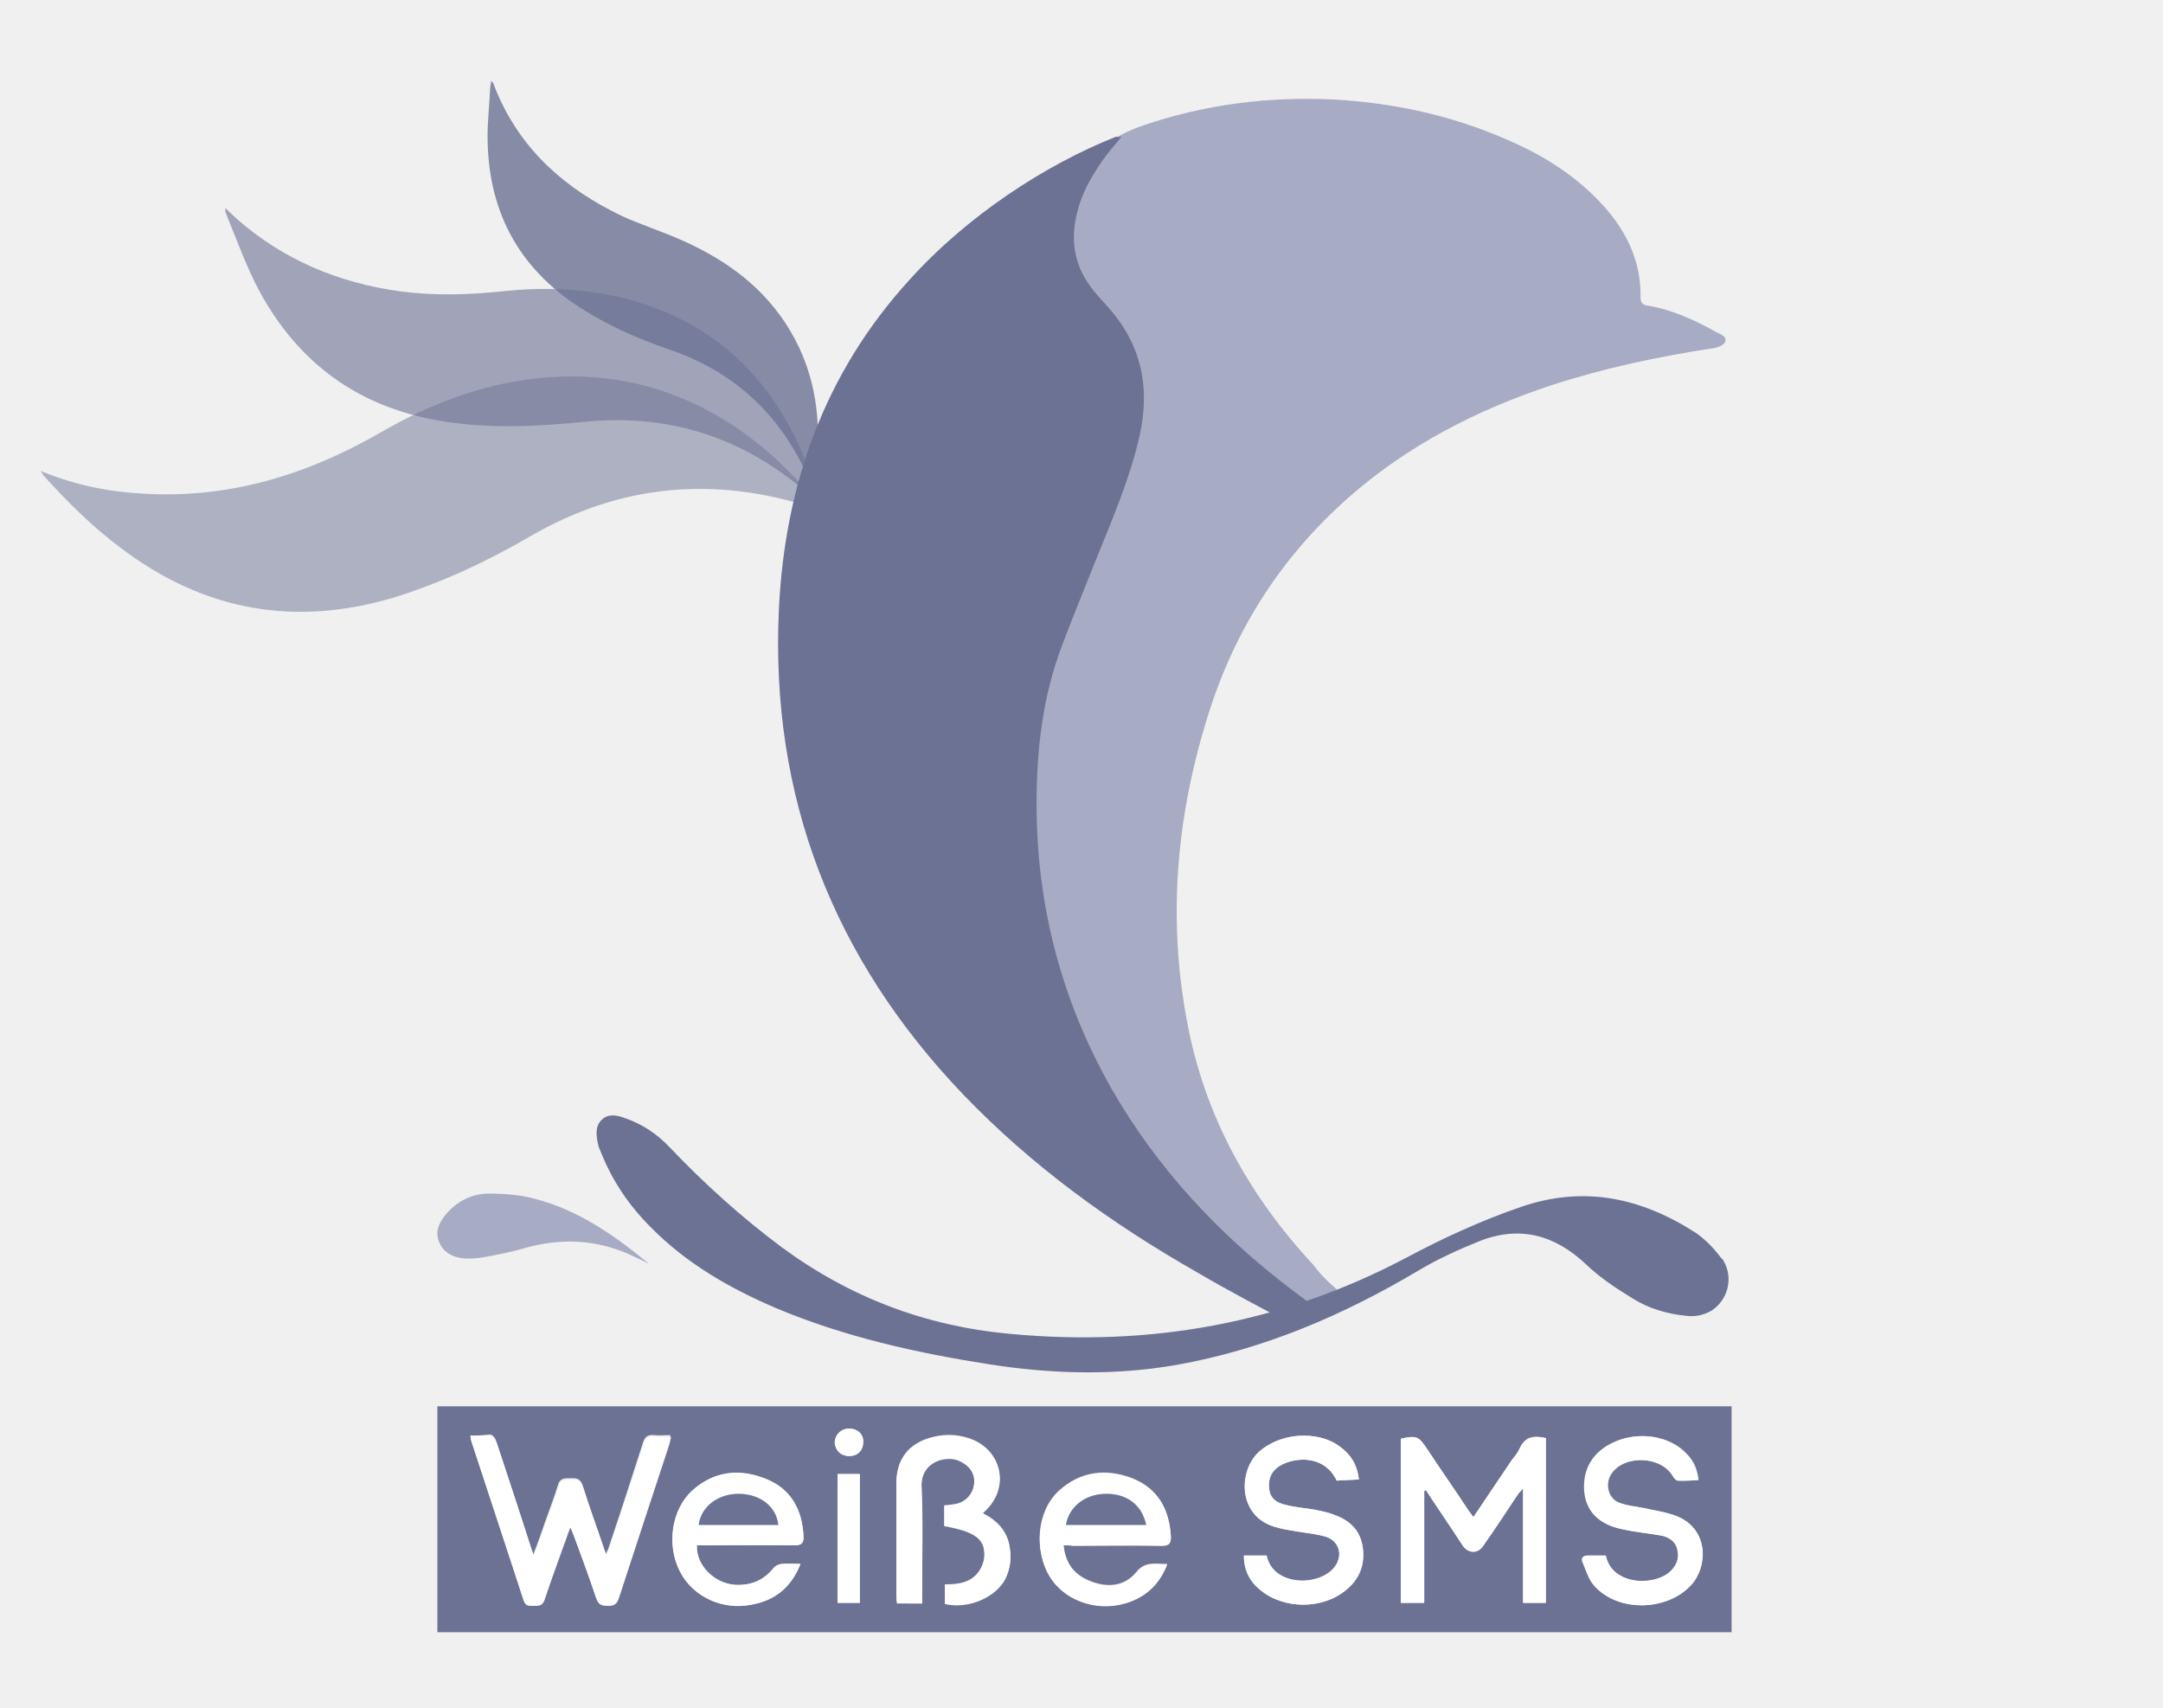
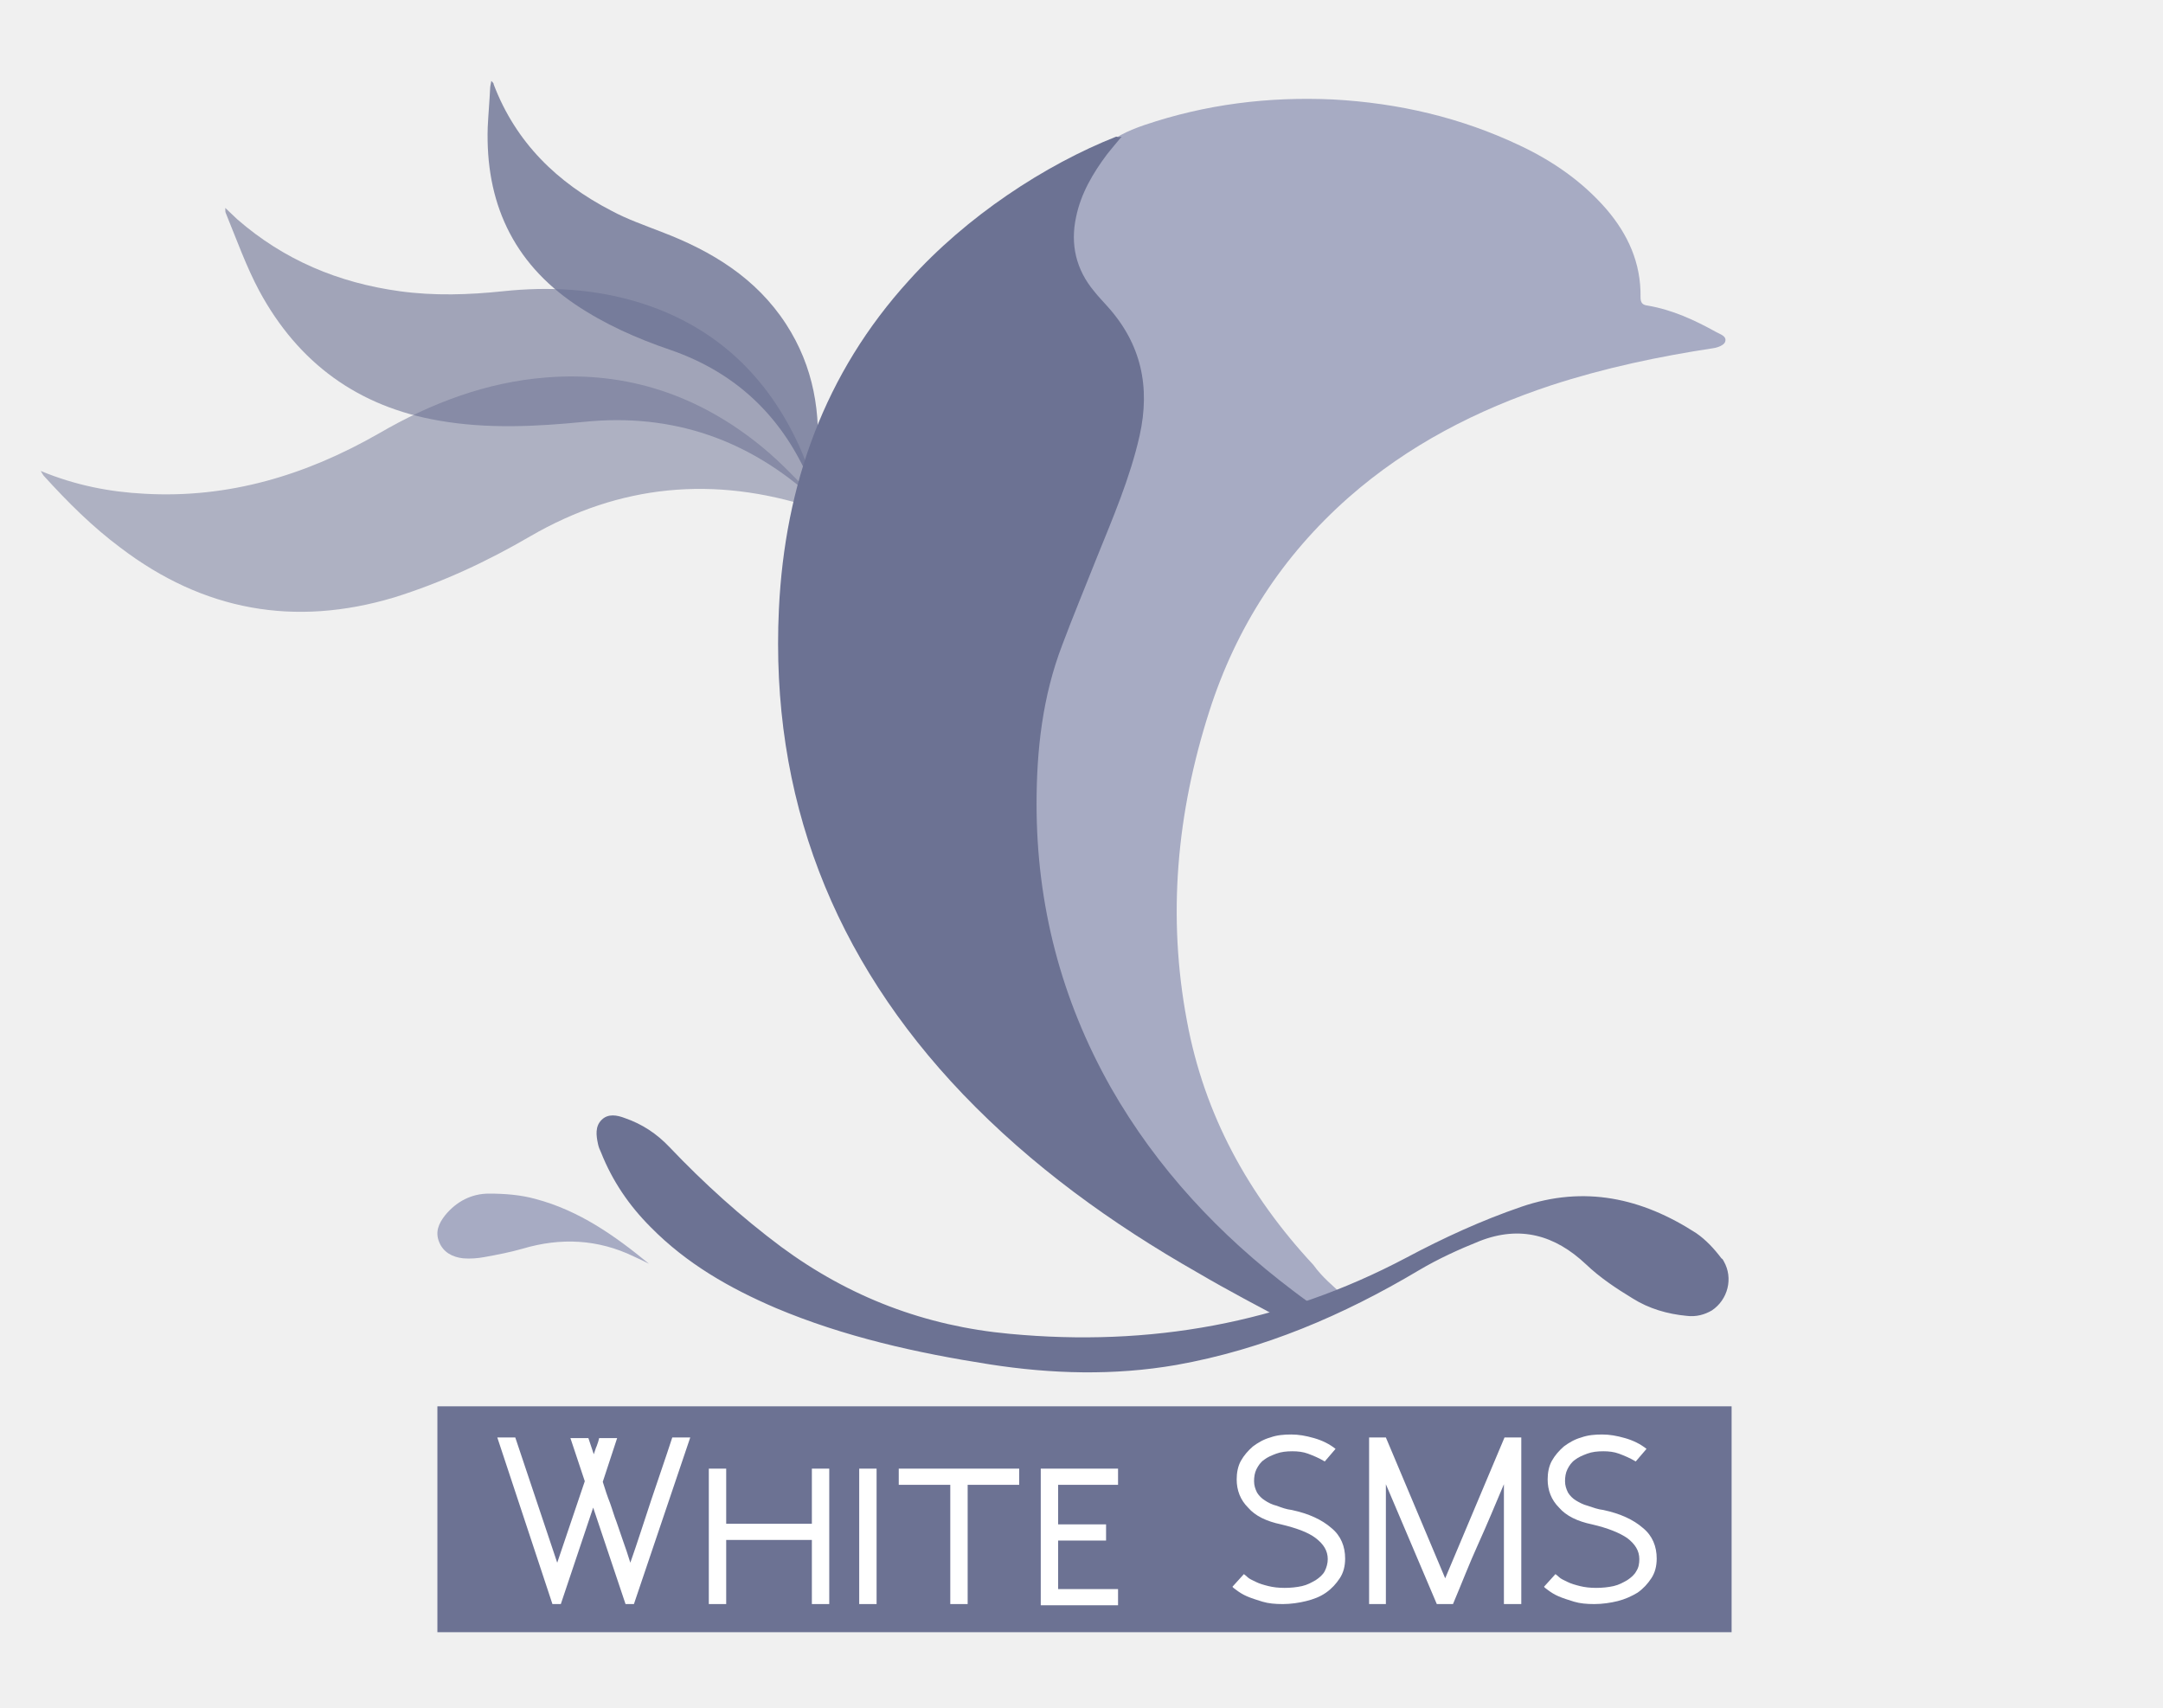
- <svg xmlns="http://www.w3.org/2000/svg" version="1.1" id="Layer_1" x="0px" y="0px" viewBox="0 0 361 285">
+ <svg xmlns="http://www.w3.org/2000/svg" version="1.1" id="Layer_1" x="0px" y="0px" viewBox="0 0 361 285" style="enable-background:new 0 0 361 285;" xml:space="preserve">
  <style type="text/css">
	.st0{fill:#6C7293;}
- 	.st1{fill:#FFFFFF;}
- 	.st2{opacity:0.5;fill:#6C7293; animation:bal 3s linear infinite;}
- 	.st3{opacity:0.6;fill:#6C7293;}
- 	.st4{opacity:0.8;fill:#6C7293;}
- 	.st5{fill:#A7ABC3;}
- 
+ 	.st1{opacity:0.5;fill:#6C7293;enable-background:new    ;}
+ 	.st2{opacity:0.6;fill:#6C7293;enable-background:new    ;}
+ 	.st3{opacity:0.8;fill:#6C7293;enable-background:new    ;}
+ 	.st4{fill:#A7ABC3;}
+ 	.st5{fill:#FFFFFF;}
</style>
  <g>
-     <path class="st0" d="M73,272.4c0-12.6,0-25.1,0-37.7c72,0,143.9,0,216,0c0,12.5,0,25.1,0,37.7C217.1,272.4,145.1,272.4,73,272.4z    M78.5,239.6c0.1,0.4,0.1,0.6,0.1,0.7c2.9,8.8,5.9,17.6,8.7,26.5c0.3,1,0.9,0.9,1.6,0.9c0.8,0,1.5,0.2,1.9-1   c1.1-3.4,2.4-6.8,3.6-10.2c0.2-0.5,0.4-1.1,0.7-1.9c0.2,0.6,0.4,0.9,0.5,1.2c1.3,3.5,2.6,7,3.8,10.6c0.4,1.2,1.1,1.2,2.1,1.3   c1,0,1.4-0.4,1.7-1.3c2.8-8.5,5.6-17,8.4-25.6c0.1-0.4,0.2-0.7,0.3-1.3c-1,0-1.9,0.1-2.7,0c-1.1-0.1-1.6,0.3-1.9,1.3   c-1.9,5.9-3.8,11.8-5.8,17.7c-0.1,0.2-0.2,0.4-0.4,0.8c-1.4-4-2.8-7.7-3.9-11.5c-0.4-1.2-1.2-1.1-2.1-1.1c-0.9,0-1.7,0-2,1.2   c-0.6,2-1.4,4-2.1,6c-0.6,1.8-1.2,3.5-2,5.5c-0.3-0.8-0.5-1.3-0.6-1.8c-1.9-5.7-3.7-11.4-5.6-17.1c-0.1-0.5-0.6-1.1-1-1.1   C80.8,239.5,79.7,239.6,78.5,239.6z M237.7,248.8c0.1,0,0.2,0,0.3-0.1c2,3.1,4.1,6.1,6.1,9.2c1,1.4,2.6,1.5,3.5,0   c1.9-2.9,3.8-5.8,5.8-8.6c0.1-0.2,0.4-0.4,0.8-0.9c0,6.6,0,12.8,0,19.1c1.3,0,2.5,0,3.8,0c0-9.2,0-18.4,0-27.5   c-2-0.5-3.5-0.3-4.4,1.8c-0.3,0.7-0.8,1.3-1.3,1.9c-2.1,3.1-4.2,6.2-6.4,9.5c-0.3-0.4-0.6-0.8-0.8-1.1c-2.3-3.5-4.7-6.9-7-10.4   c-1.4-2-1.7-2.2-4.3-1.6c0,9.2,0,18.3,0,27.4c1.3,0,2.6,0,3.9,0C237.7,261.2,237.7,255,237.7,248.8z M153.9,267.6   c0-0.6,0-1.1,0-1.6c0-6,0.2-12.1-0.1-18.1c-0.1-3.7,3.5-5.2,6-4.3c1.9,0.6,2.9,2,2.8,3.8c-0.1,1.8-1.4,3.3-3.2,3.6   c-0.6,0.1-1.2,0.2-1.8,0.2c0,1.2,0,2.3,0,3.4c5,0.9,6.7,2.1,6.7,4.9c0,0.9-0.4,2-0.9,2.7c-1.4,2-3.6,2.2-5.7,2.2c0,1.2,0,2.2,0,3.2   c3.9,0.9,8.5-1,10.1-4.2c0.9-1.7,1-3.5,0.7-5.3c-0.4-2.6-2.1-4.4-4.5-5.6c0.3-0.3,0.5-0.5,0.7-0.7c3.5-3.6,2.6-9.2-2-11.4   c-2.2-1-4.6-1.2-7-0.6c-4,1-6.1,3.6-6.1,7.8c0,6.1,0,12.3,0,18.4c0,0.5,0,1,0.1,1.5C151.1,267.6,152.4,267.6,153.9,267.6z    M268,259.6c-1,0-2,0-2.9,0c-0.8,0-1.2,0.3-0.9,1.1c0.6,1.4,1,3,2,4c3.9,4.4,12.1,4.2,16.1-0.2c2.8-3.1,2.9-9.4-2.5-11.5   c-1.7-0.6-3.6-0.9-5.3-1.3c-1.4-0.3-2.9-0.4-4.2-0.9c-1.9-0.7-2.5-3.2-1.3-4.9c2.2-3.2,8.5-2.9,10.3,0.5c0.2,0.3,0.5,0.7,0.8,0.7   c1.1,0,2.2-0.1,3.4-0.1c-0.2-1.8-0.8-3.2-2-4.4c-2.8-3-8-3.8-12.1-1.9c-3.5,1.6-5.2,4.5-4.9,8.2c0.3,3.4,2.4,5.5,6.3,6.3   c2.2,0.5,4.5,0.7,6.7,1.1c1.2,0.2,2.2,0.8,2.5,2.2c0.3,1.4-0.1,2.6-1,3.6C276.2,264.8,269,264.6,268,259.6z M207.6,259.6   c0,2.5,1,4.3,2.8,5.8c3.9,3.2,10.3,3.2,14.2,0c2.4-1.9,3.3-4.4,2.8-7.4c-0.5-2.9-2.4-4.4-5-5.3c-0.9-0.3-1.8-0.5-2.7-0.7   c-1.6-0.3-3.3-0.4-4.9-0.8c-2-0.4-2.9-1.4-3-2.9c-0.1-1.8,0.6-3.1,2.4-4c2.7-1.2,7-1.2,8.9,2.8c1.2-0.1,2.4-0.1,3.7-0.2   c-0.3-2.5-1.4-4.2-3.2-5.5c-3.8-2.8-10.1-2.3-13.6,1c-3.3,3.1-3.5,10.5,2.7,12.4c0.9,0.3,1.8,0.5,2.7,0.6c1.9,0.3,3.8,0.5,5.7,1   c2.6,0.7,3.2,3.5,1.4,5.4c-2.8,3-10.1,2.8-11.1-2.2C210.2,259.6,209,259.6,207.6,259.6z M133.6,261c-1.2,0-2.1-0.1-3.1,0   c-0.5,0.1-1.1,0.3-1.4,0.7c-1.6,2-3.7,2.9-6.3,2.8c-3.6-0.2-6.6-3.3-6.5-6.6c0.5,0,1,0,1.4,0c5,0,10,0,14.9,0   c1.2,0,1.5-0.4,1.5-1.6c-0.3-4.4-2.1-7.9-6.3-9.5c-4.4-1.7-8.6-1.3-12.2,1.9c-3.6,3.2-4.4,9.2-2.1,13.6c2.1,4.2,7.1,6.4,11.9,5.5   C129.3,267.1,132,265,133.6,261z M177.5,257.9c0.6,0,1.1,0,1.5,0c5,0,10-0.1,14.9,0c1.3,0,1.6-0.5,1.5-1.7   c-0.3-4.4-2.2-7.8-6.4-9.5c-4.4-1.7-8.7-1.2-12.3,2.1c-3.7,3.4-4.2,9.9-1.4,14.4c2.7,4.2,8.5,5.9,13.4,4c2.9-1.1,4.9-3.1,6.1-6.2   c-2,0-3.7-0.5-5.2,1.4c-1.9,2.3-4.7,2.6-7.5,1.5C179.4,262.9,177.8,261,177.5,257.9z M139.8,246c0,7.3,0,14.4,0,21.5   c1.3,0,2.5,0,3.7,0c0-7.2,0-14.3,0-21.5C142.3,246,141.1,246,139.8,246z M141.7,238.4c-1.4,0-2.4,1.1-2.4,2.4   c0.1,1.3,1.1,2.2,2.4,2.2c1.4,0,2.4-1,2.3-2.4C144.1,239.3,143,238.4,141.7,238.4z" />
-     <path class="st1" d="M78.5,239.6c1.2,0,2.3-0.1,3.4,0.1c0.4,0.1,0.9,0.7,1,1.1c1.9,5.7,3.8,11.4,5.6,17.1c0.2,0.5,0.3,1,0.6,1.8   c0.7-2,1.3-3.8,2-5.5c0.7-2,1.5-4,2.1-6c0.3-1.2,1.1-1.2,2-1.2c0.9,0,1.6-0.1,2.1,1.1c1.2,3.8,2.6,7.5,3.9,11.5   c0.2-0.4,0.3-0.6,0.4-0.8c1.9-5.9,3.9-11.8,5.8-17.7c0.3-1.1,0.8-1.5,1.9-1.3c0.8,0.1,1.7,0,2.7,0c-0.1,0.5-0.2,0.9-0.3,1.3   c-2.8,8.5-5.6,17-8.4,25.6c-0.3,0.9-0.7,1.3-1.7,1.3c-1,0-1.7,0-2.1-1.3c-1.2-3.6-2.5-7.1-3.8-10.6c-0.1-0.3-0.3-0.6-0.5-1.2   c-0.3,0.8-0.5,1.3-0.7,1.9c-1.2,3.4-2.5,6.8-3.6,10.2c-0.4,1.1-1.1,1-1.9,1c-0.7,0-1.3,0.1-1.6-0.9c-2.9-8.8-5.8-17.6-8.7-26.5   C78.6,240.2,78.6,240.1,78.5,239.6z" />
-     <path class="st1" d="M237.7,248.8c0,6.2,0,12.4,0,18.7c-1.3,0-2.6,0-3.9,0c0-9.1,0-18.3,0-27.4c2.6-0.5,3-0.4,4.3,1.6   c2.3,3.5,4.7,6.9,7,10.4c0.2,0.3,0.5,0.6,0.8,1.1c2.2-3.2,4.3-6.4,6.4-9.5c0.4-0.6,1-1.2,1.3-1.9c0.9-2,2.4-2.2,4.4-1.8   c0,9.1,0,18.3,0,27.5c-1.3,0-2.5,0-3.8,0c0-6.3,0-12.6,0-19.1c-0.4,0.5-0.6,0.6-0.8,0.9c-1.9,2.9-3.8,5.8-5.8,8.6   c-1,1.4-2.6,1.4-3.5,0c-2-3.1-4.1-6.1-6.1-9.2C237.8,248.8,237.8,248.8,237.7,248.8z" />
-     <path class="st1" d="M153.9,267.6c-1.5,0-2.8,0-4.2,0c0-0.5-0.1-1-0.1-1.5c0-6.1,0-12.3,0-18.4c0-4.1,2-6.8,6.1-7.8   c2.4-0.6,4.7-0.4,7,0.6c4.6,2.2,5.6,7.7,2,11.4c-0.2,0.2-0.4,0.4-0.7,0.7c2.4,1.2,4.1,3,4.5,5.6c0.3,1.8,0.1,3.6-0.7,5.3   c-1.6,3.1-6.2,5.1-10.1,4.2c0-1,0-2.1,0-3.2c2.2,0,4.3-0.2,5.7-2.2c0.5-0.8,0.9-1.8,0.9-2.7c0.1-2.8-1.7-4-6.7-4.9   c0-1.1,0-2.2,0-3.4c0.6-0.1,1.2-0.1,1.8-0.2c1.9-0.4,3.1-1.8,3.2-3.6c0.1-1.8-1-3.1-2.8-3.8c-2.5-0.8-6.1,0.6-6,4.3   c0.2,6,0.1,12.1,0.1,18.1C153.9,266.5,153.9,266.9,153.9,267.6z" />
-     <path class="st1" d="M268,259.6c1,5,8.2,5.3,10.9,2.5c1-1,1.4-2.2,1-3.6c-0.3-1.3-1.4-1.9-2.5-2.2c-2.2-0.4-4.5-0.6-6.7-1.1   c-3.9-0.8-6-3-6.3-6.3c-0.3-3.7,1.4-6.6,4.9-8.2c4.1-1.9,9.3-1.1,12.1,1.9c1.1,1.2,1.8,2.6,2,4.4c-1.2,0.1-2.3,0.2-3.4,0.1   c-0.3,0-0.6-0.4-0.8-0.7c-1.9-3.4-8.1-3.7-10.3-0.5c-1.2,1.7-0.6,4.2,1.3,4.9c1.3,0.5,2.8,0.6,4.2,0.9c1.8,0.4,3.6,0.6,5.3,1.3   c5.5,2.1,5.4,8.4,2.5,11.5c-4,4.4-12.1,4.6-16.1,0.2c-1-1.1-1.4-2.6-2-4c-0.3-0.7,0.1-1.1,0.9-1.1C266,259.6,267,259.6,268,259.6z" />
-     <path class="st1" d="M207.6,259.6c1.4,0,2.6,0,3.8,0c1,5,8.3,5.3,11.1,2.2c1.8-2,1.1-4.7-1.4-5.4c-1.9-0.5-3.8-0.6-5.7-1   c-0.9-0.2-1.9-0.4-2.7-0.6c-6.2-1.9-5.9-9.3-2.7-12.4c3.5-3.2,9.8-3.8,13.6-1c1.8,1.3,2.9,3,3.2,5.5c-1.3,0.1-2.5,0.1-3.7,0.2   c-1.9-4-6.2-4-8.9-2.8c-1.8,0.8-2.6,2.1-2.4,4c0.1,1.6,1,2.5,3,2.9c1.6,0.4,3.3,0.5,4.9,0.8c0.9,0.2,1.9,0.4,2.7,0.7   c2.6,0.9,4.5,2.4,5,5.3c0.5,3-0.5,5.5-2.8,7.4c-3.9,3.2-10.3,3.2-14.2,0C208.6,264,207.6,262.1,207.6,259.6z" />
-     <path class="st1" d="M133.6,261c-1.6,4-4.3,6.1-8.2,6.8c-4.8,1-9.7-1.3-11.9-5.5c-2.3-4.4-1.4-10.4,2.1-13.6   c3.6-3.2,7.8-3.7,12.2-1.9c4.2,1.7,6.1,5.1,6.3,9.5c0.1,1.1-0.2,1.6-1.5,1.6c-5-0.1-10,0-14.9,0c-0.5,0-1,0-1.4,0   c-0.2,3.3,2.9,6.4,6.5,6.6c2.5,0.1,4.6-0.7,6.3-2.8c0.3-0.4,0.9-0.7,1.4-0.7C131.5,260.9,132.4,261,133.6,261z M116.6,254.5   c4.5,0,8.9,0,13.3,0c-0.3-3-3-5.1-6.4-5.2C119.9,249.2,117,251.4,116.6,254.5z" />
-     <path class="st1" d="M177.5,257.9c0.3,3.1,1.9,5.1,4.6,6.1c2.8,1.1,5.6,0.8,7.5-1.5c1.5-1.9,3.2-1.4,5.2-1.4   c-1.2,3.1-3.2,5.1-6.1,6.2c-4.9,1.9-10.7,0.2-13.4-4c-2.8-4.4-2.2-11,1.4-14.4c3.6-3.3,7.9-3.8,12.3-2.1c4.2,1.6,6.1,5,6.4,9.5   c0.1,1.2-0.2,1.7-1.5,1.7c-5-0.1-10,0-14.9,0C178.6,257.9,178.1,257.9,177.5,257.9z M177.9,254.5c4.5,0,9,0,13.4,0   c-0.7-3.4-3.4-5.3-6.9-5.2C181,249.4,178.3,251.5,177.9,254.5z" />
-     <path class="st1" d="M139.8,246c1.3,0,2.5,0,3.7,0c0,7.2,0,14.4,0,21.5c-1.3,0-2.5,0-3.7,0C139.8,260.4,139.8,253.3,139.8,246z" />
-     <path class="st1" d="M141.7,238.4c1.4,0,2.4,0.9,2.4,2.2c0,1.4-0.9,2.4-2.3,2.4c-1.4,0-2.4-0.9-2.4-2.2   C139.3,239.5,140.3,238.5,141.7,238.4z" />
-     <path class="st0" d="M116.6,254.5c0.4-3.1,3.3-5.3,6.9-5.2c3.5,0.1,6.1,2.2,6.4,5.2C125.5,254.5,121.1,254.5,116.6,254.5z" />
-     <path class="st0" d="M177.9,254.5c0.5-3,3.1-5.1,6.5-5.2c3.6-0.1,6.2,1.8,6.9,5.2C186.8,254.5,182.4,254.5,177.9,254.5z" />
+     <path class="st0" d="M73,272.4c0-12.6,0-25.1,0-37.7c72,0,143.9,0,216,0c0,12.5,0,25.1,0,37.7C217.1,272.4,145.1,272.4,73,272.4z" />
  </g>
  <g>
    <g>
      <g>
-         <path class="st2" d="M6.8,78.6c5.8,2.4,11.5,3.5,17.3,3.8c14.1,0.8,27-3.1,39.2-10.1c8.6-5,17.8-8.5,27.8-9.3     c13.6-1.1,25.6,3,36.1,11.6c3.3,2.7,6.2,5.9,9.2,8.9c0.3,0.3,0.3,0.8,0.5,1.2c-0.4,0-0.9,0.1-1.3,0c-16.4-5.3-32.1-3.9-47.1,4.8     c-7.2,4.2-14.7,7.7-22.7,10.2c-16.7,5-31.9,2.2-45.7-8.3c-4.7-3.5-8.8-7.6-12.8-12C7.2,79.3,7.1,79.1,6.8,78.6z" />
-         <path class="st3" d="M37.6,34.7c0.8,0.8,1.4,1.3,2,1.9c7.8,6.8,16.9,10.6,27.1,12c5.8,0.8,11.6,0.6,17.3,0     c7.6-0.8,15.1-0.4,22.4,1.8c12.2,3.7,20.9,11.5,26.4,22.8c1.6,3.2,2.6,6.6,3.9,9.9c0.1,0.2,0.1,0.5,0.2,1     c-0.4-0.3-0.7-0.5-0.9-0.7c-10.9-10-23.7-14.5-38.5-13c-8.1,0.8-16.2,1.2-24.2-0.2c-13.5-2.3-23.5-9.6-30-21.6     c-2.2-4.1-3.8-8.6-5.6-13C37.6,35.4,37.6,35.2,37.6,34.7z" />
-         <path class="st4" d="M135.5,81.2c-0.2-0.6-0.5-1.1-0.7-1.7c-4.6-10.3-12.2-17.4-22.9-21.1c-5.6-1.9-11-4.3-15.9-7.6     c-10.5-7.1-15-17.2-14.6-29.6c0.1-2.1,0.3-4.3,0.4-6.4c0-0.4,0.1-0.7,0.2-1.3c0.3,0.3,0.4,0.4,0.4,0.6     c3.7,9.7,10.6,16.4,19.7,21.1c2.6,1.4,5.5,2.4,8.3,3.5c8.4,3.2,15.8,7.7,20.8,15.4c4.6,7.1,5.9,14.9,5.1,23.2     c-0.1,1.3-0.3,2.7-0.5,4C135.8,81.2,135.7,81.2,135.5,81.2z" />
+         <path class="st1" d="M6.8,78.6c5.8,2.4,11.5,3.5,17.3,3.8c14.1,0.8,27-3.1,39.2-10.1c8.6-5,17.8-8.5,27.8-9.3     c13.6-1.1,25.6,3,36.1,11.6c3.3,2.7,6.2,5.9,9.2,8.9c0.3,0.3,0.3,0.8,0.5,1.2c-0.4,0-0.9,0.1-1.3,0c-16.4-5.3-32.1-3.9-47.1,4.8     c-7.2,4.2-14.7,7.7-22.7,10.2c-16.7,5-31.9,2.2-45.7-8.3c-4.7-3.5-8.8-7.6-12.8-12C7.2,79.3,7.1,79.1,6.8,78.6z" />
+         <path class="st2" d="M37.6,34.7c0.8,0.8,1.4,1.3,2,1.9c7.8,6.8,16.9,10.6,27.1,12c5.8,0.8,11.6,0.6,17.3,0     c7.6-0.8,15.1-0.4,22.4,1.8c12.2,3.7,20.9,11.5,26.4,22.8c1.6,3.2,2.6,6.6,3.9,9.9c0.1,0.2,0.1,0.5,0.2,1     c-0.4-0.3-0.7-0.5-0.9-0.7c-10.9-10-23.7-14.5-38.5-13c-8.1,0.8-16.2,1.2-24.2-0.2c-13.5-2.3-23.5-9.6-30-21.6     c-2.2-4.1-3.8-8.6-5.6-13C37.6,35.4,37.6,35.2,37.6,34.7z" />
+         <path class="st3" d="M135.5,81.2c-0.2-0.6-0.5-1.1-0.7-1.7c-4.6-10.3-12.2-17.4-22.9-21.1c-5.6-1.9-11-4.3-15.9-7.6     c-10.5-7.1-15-17.2-14.6-29.6c0.1-2.1,0.3-4.3,0.4-6.4c0-0.4,0.1-0.7,0.2-1.3c0.3,0.3,0.4,0.4,0.4,0.6     c3.7,9.7,10.6,16.4,19.7,21.1c2.6,1.4,5.5,2.4,8.3,3.5c8.4,3.2,15.8,7.7,20.8,15.4c4.6,7.1,5.9,14.9,5.1,23.2     c-0.1,1.3-0.3,2.7-0.5,4C135.8,81.2,135.7,81.2,135.5,81.2z" />
      </g>
-       <path class="st5" d="M224.4,216.4c-1.8,1.3-3.3,2.3-4.8,3.2c-0.3,0.2-1-0.1-1.4-0.4c-6.8-4.7-13.2-10-19-16    c-12.2-12.7-20.9-27.4-25.2-44.6c-2.6-10.3-3.3-20.7-2.7-31.3c0.6-10.1,4-19.3,7.7-28.6c2.9-7.2,5.8-14.4,8.3-21.7    c1.9-5.3,2.5-10.8,0.7-16.4c-1.2-3.7-3.3-6.9-5.9-9.7c-2.1-2.3-3.8-4.7-4.5-7.8c-0.9-4,0-7.9,1.8-11.5c0.4-0.8,0.9-1.6,1.3-2.3    c2.3-4.2,4.4-6.4,10.2-8.4c10.3-3.5,20.8-4.8,31.6-4.3c10.9,0.6,21.3,3,31.2,7.7c5.5,2.6,10.4,6,14.4,10.6c3.6,4.2,5.8,9,5.7,14.7    c0,0.9,0.3,1.3,1.2,1.4c4.1,0.7,7.8,2.4,11.4,4.4c0.7,0.4,1.9,0.7,1.5,1.7c-0.2,0.5-1.2,0.9-1.9,1c-9.2,1.4-18.2,3.3-27.1,6.2    c-12.4,4.1-23.9,10-33.8,18.7c-11.1,9.8-18.8,21.7-23.3,35.8c-5.4,16.9-7,34.1-3.7,51.6c2.9,15.7,10.3,29.1,21.1,40.7    C220.7,213.2,222.5,214.6,224.4,216.4z" />
+       <path class="st4" d="M224.4,216.4c-1.8,1.3-3.3,2.3-4.8,3.2c-0.3,0.2-1-0.1-1.4-0.4c-6.8-4.7-13.2-10-19-16    c-12.2-12.7-20.9-27.4-25.2-44.6c-2.6-10.3-3.3-20.7-2.7-31.3c0.6-10.1,4-19.3,7.7-28.6c2.9-7.2,5.8-14.4,8.3-21.7    c1.9-5.3,2.5-10.8,0.7-16.4c-1.2-3.7-3.3-6.9-5.9-9.7c-2.1-2.3-3.8-4.7-4.5-7.8c-0.9-4,0-7.9,1.8-11.5c0.4-0.8,0.9-1.6,1.3-2.3    c2.3-4.2,4.4-6.4,10.2-8.4c10.3-3.5,20.8-4.8,31.6-4.3c10.9,0.6,21.3,3,31.2,7.7c5.5,2.6,10.4,6,14.4,10.6c3.6,4.2,5.8,9,5.7,14.7    c0,0.9,0.3,1.3,1.2,1.4c4.1,0.7,7.8,2.4,11.4,4.4c0.7,0.4,1.9,0.7,1.5,1.7c-0.2,0.5-1.2,0.9-1.9,1c-9.2,1.4-18.2,3.3-27.1,6.2    c-12.4,4.1-23.9,10-33.8,18.7c-11.1,9.8-18.8,21.7-23.3,35.8c-5.4,16.9-7,34.1-3.7,51.6c2.9,15.7,10.3,29.1,21.1,40.7    C220.7,213.2,222.5,214.6,224.4,216.4z" />
      <path class="st0" d="M187.2,22.8c-0.9,1.1-1.7,2-2.4,2.9c-2.4,3.2-4.4,6.6-5.2,10.5c-1,4.6,0,8.8,3,12.4c0.7,0.9,1.5,1.7,2.2,2.5    c5.7,6.3,7.2,13.5,5.4,21.6c-1.6,7.1-4.5,13.8-7.2,20.5c-1.9,4.8-3.9,9.6-5.7,14.4c-3.3,8.6-4.3,17.5-4.3,26.6    c0,16.8,4.1,32.6,12.4,47.3c7.7,13.5,18.1,24.6,30.4,33.9c1.7,1.3,3.4,2.5,5.3,3.9c-1.4,0.7-2.6,1.4-4,1.9    c-0.5,0.2-1.2-0.1-1.7-0.3c-5.2-2.8-10.4-5.5-15.5-8.5c-14.4-8.2-27.7-17.8-39.2-29.8c-21.6-22.6-32.2-49.6-30.7-81    c1-20.7,7.6-39.3,21.7-54.8c9.6-10.7,22.7-19.3,34.6-24C186.6,22.9,186.8,22.9,187.2,22.8z" />
    </g>
    <g>
-       <path class="st0" d="M287.7,210.5c1.6,2.8,0.7,6.4-2,8.2c-1.2,0.7-2.6,1.1-4.2,0.9c-3.2-0.3-6.3-1.2-9-2.9    c-2.8-1.7-5.5-3.5-7.8-5.7c-5.2-4.9-11-6.5-17.7-3.9c-3.5,1.4-7,3-10.2,4.9c-12.6,7.5-25.9,13.2-40.5,15.8    c-10.4,1.8-20.8,1.5-31.1-0.1c-12.2-1.9-24.3-4.6-35.7-9.4c-7.7-3.3-14.9-7.4-20.9-13.5c-3.6-3.6-6.4-7.7-8.3-12.5    c-0.2-0.4-0.4-0.9-0.5-1.4c-0.3-1.4-0.5-2.9,0.6-4c1.1-1.1,2.6-0.8,3.9-0.3c2.9,1,5.3,2.6,7.4,4.8c5.8,6.1,12,11.7,18.7,16.7    c11.4,8.4,24,13.2,38.1,14.5c23.4,2.2,45.4-1.7,66.2-12.7c6.2-3.3,12.5-6.2,19.2-8.5c10.5-3.6,20.1-1.5,29.2,4.4    c1.6,1.1,3,2.6,4.2,4.2C287.5,210.1,287.6,210.3,287.7,210.5z" />
-       <path class="st5" d="M108.3,210.9c-0.8-0.4-1.6-0.8-2.5-1.2c-6-2.9-12.2-3.2-18.6-1.3c-2.1,0.6-4.2,1-6.4,1.4    c-1.1,0.2-2.3,0.3-3.5,0.2c-1.8-0.2-3.3-1-4-2.7c-0.7-1.7-0.1-3.1,1-4.5c1.9-2.3,4.4-3.6,7.3-3.6c2.6,0,5.3,0.2,7.8,0.9    C96.6,202,102.6,206.2,108.3,210.9z" />
+       <path class="st0" d="M287.7,210.5c1.6,2.8,0.7,6.4-2,8.2c-1.2,0.7-2.6,1.1-4.2,0.9c-3.2-0.3-6.3-1.2-9-2.9    c-2.8-1.7-5.5-3.5-7.8-5.7c-5.2-4.9-11-6.5-17.7-3.9c-3.5,1.4-7,3-10.2,4.9c-12.6,7.5-25.9,13.2-40.5,15.8    c-10.4,1.8-20.8,1.5-31.1-0.1c-12.2-1.9-24.3-4.6-35.7-9.4c-7.7-3.3-14.9-7.4-20.9-13.5c-3.6-3.6-6.4-7.7-8.3-12.5    c-0.2-0.4-0.4-0.9-0.5-1.4c-0.3-1.4-0.5-2.9,0.6-4s2.6-0.8,3.9-0.3c2.9,1,5.3,2.6,7.4,4.8c5.8,6.1,12,11.7,18.7,16.7    c11.4,8.4,24,13.2,38.1,14.5c23.4,2.2,45.4-1.7,66.2-12.7c6.2-3.3,12.5-6.2,19.2-8.5c10.5-3.6,20.1-1.5,29.2,4.4    c1.6,1.1,3,2.6,4.2,4.2C287.5,210.1,287.6,210.3,287.7,210.5z" />
+       <path class="st4" d="M108.3,210.9c-0.8-0.4-1.6-0.8-2.5-1.2c-6-2.9-12.2-3.2-18.6-1.3c-2.1,0.6-4.2,1-6.4,1.4    c-1.1,0.2-2.3,0.3-3.5,0.2c-1.8-0.2-3.3-1-4-2.7s-0.1-3.1,1-4.5c1.9-2.3,4.4-3.6,7.3-3.6c2.6,0,5.3,0.2,7.8,0.9    C96.6,202,102.6,206.2,108.3,210.9z" />
    </g>
  </g>
+   <g>
+     <path class="st5" d="M93.6,267.7h-1.4L83,239.9h3l7,20.9l4.6-13.6l-2.4-7.2h3l0.9,2.7c0.2-0.5,0.3-1,0.5-1.4   c0.2-0.5,0.3-0.9,0.4-1.3h3l-2.4,7.3c0.4,1.3,0.8,2.5,1.2,3.5c0.4,1.1,0.7,2.2,1.1,3.2c0.4,1.1,0.7,2.1,1.1,3.2   c0.4,1.1,0.8,2.3,1.2,3.6c1.2-3.4,2.3-6.9,3.5-10.5c1.2-3.6,2.4-7,3.5-10.4h3l-9.4,27.8h-1.4l-5.4-16.1L93.6,267.7z" />
+     <path class="st5" d="M118.3,267.7v-22.6h2.9v9.2h14.3v-9.2h2.9v22.6h-2.9v-10.7h-14.3v10.7H118.3z" />
+     <path class="st5" d="M146.3,245.1v22.6h-2.9v-22.6H146.3z" />
+     <path class="st5" d="M149.9,245.1h20.2v2.7h-8.6v19.9h-2.9v-19.9h-8.6V245.1z" />
+     <path class="st5" d="M173.7,267.7v-22.6h12.9v2.7h-10v6.6h8v2.7h-8v8.1h10v2.7H173.7z" />
+     <path class="st5" d="M215.6,252c2.8,0.6,5,1.6,6.6,3c1.6,1.3,2.3,3.1,2.3,5.1c0,1.3-0.3,2.4-0.9,3.3c-0.6,0.9-1.3,1.7-2.3,2.4   s-2.1,1.1-3.3,1.4c-1.2,0.3-2.6,0.5-3.9,0.5c-1.3,0-2.4-0.1-3.4-0.4c-1-0.3-1.9-0.6-2.6-0.9c-0.7-0.3-1.3-0.7-1.7-1   s-0.7-0.5-0.7-0.6l1.9-2.1c0.1,0.1,0.3,0.2,0.6,0.5s0.8,0.5,1.4,0.8c0.6,0.3,1.3,0.5,2.1,0.7s1.7,0.3,2.7,0.3c1,0,2-0.1,2.9-0.3   c0.9-0.2,1.6-0.6,2.3-1c0.6-0.4,1.2-0.9,1.5-1.5s0.5-1.3,0.5-2c0-1.4-0.7-2.5-2-3.5s-3.3-1.7-5.8-2.3v0c-2.4-0.5-4.3-1.4-5.5-2.8   c-1.3-1.3-1.9-2.9-1.9-4.7c0-1.1,0.2-2.2,0.7-3.1s1.2-1.7,2-2.4c0.8-0.6,1.8-1.2,2.9-1.5c1.1-0.4,2.3-0.5,3.5-0.5   c1.2,0,2.4,0.2,3.8,0.6c1.4,0.4,2.6,1,3.6,1.8l-1.8,2.1c-1-0.6-2-1-2.8-1.3c-0.8-0.3-1.7-0.4-2.6-0.4c-1,0-1.9,0.1-2.7,0.4   c-0.8,0.3-1.5,0.6-2,1c-0.6,0.4-1,1-1.3,1.6s-0.4,1.3-0.4,2s0.2,1.3,0.5,1.9c0.3,0.5,0.8,1,1.3,1.3c0.6,0.4,1.2,0.7,2,0.9   C213.9,251.6,214.7,251.9,215.6,252z" />
+     <path class="st5" d="M228.5,267.7v-27.8h2.8l9.9,23.5l9.9-23.5h2.8v27.8H251v-20c-1.4,3.3-2.8,6.7-4.3,10s-2.8,6.7-4.2,10h-2.7   l-8.5-20v20H228.5z" />
+     <path class="st5" d="M267.6,252c2.8,0.6,5,1.6,6.6,3c1.6,1.3,2.3,3.1,2.3,5.1c0,1.3-0.3,2.4-0.9,3.3c-0.6,0.9-1.3,1.7-2.3,2.4   c-1,0.6-2.1,1.1-3.3,1.4s-2.6,0.5-3.9,0.5c-1.3,0-2.4-0.1-3.4-0.4c-1-0.3-1.9-0.6-2.6-0.9c-0.7-0.3-1.3-0.7-1.7-1s-0.7-0.5-0.7-0.6   l1.9-2.1c0.1,0.1,0.3,0.2,0.6,0.5c0.3,0.3,0.8,0.5,1.4,0.8c0.6,0.3,1.3,0.5,2.1,0.7c0.8,0.2,1.7,0.3,2.7,0.3c1,0,2-0.1,2.9-0.3   c0.9-0.2,1.6-0.6,2.3-1c0.6-0.4,1.2-0.9,1.5-1.5c0.4-0.6,0.5-1.3,0.5-2c0-1.4-0.7-2.5-2-3.5c-1.3-0.9-3.3-1.7-5.9-2.3v0   c-2.4-0.5-4.3-1.4-5.5-2.8c-1.3-1.3-1.9-2.9-1.9-4.7c0-1.1,0.2-2.2,0.7-3.1c0.5-0.9,1.2-1.7,2-2.4c0.8-0.6,1.8-1.2,2.9-1.5   c1.1-0.4,2.3-0.5,3.5-0.5c1.2,0,2.4,0.2,3.8,0.6c1.4,0.4,2.6,1,3.6,1.8l-1.8,2.1c-1-0.6-2-1-2.8-1.3c-0.8-0.3-1.7-0.4-2.6-0.4   c-1,0-1.9,0.1-2.7,0.4c-0.8,0.3-1.5,0.6-2,1c-0.6,0.4-1,1-1.3,1.6s-0.4,1.3-0.4,2s0.2,1.3,0.5,1.9c0.3,0.5,0.8,1,1.3,1.3   s1.2,0.7,2,0.9C265.9,251.6,266.7,251.9,267.6,252z" />
+   </g>
</svg>
